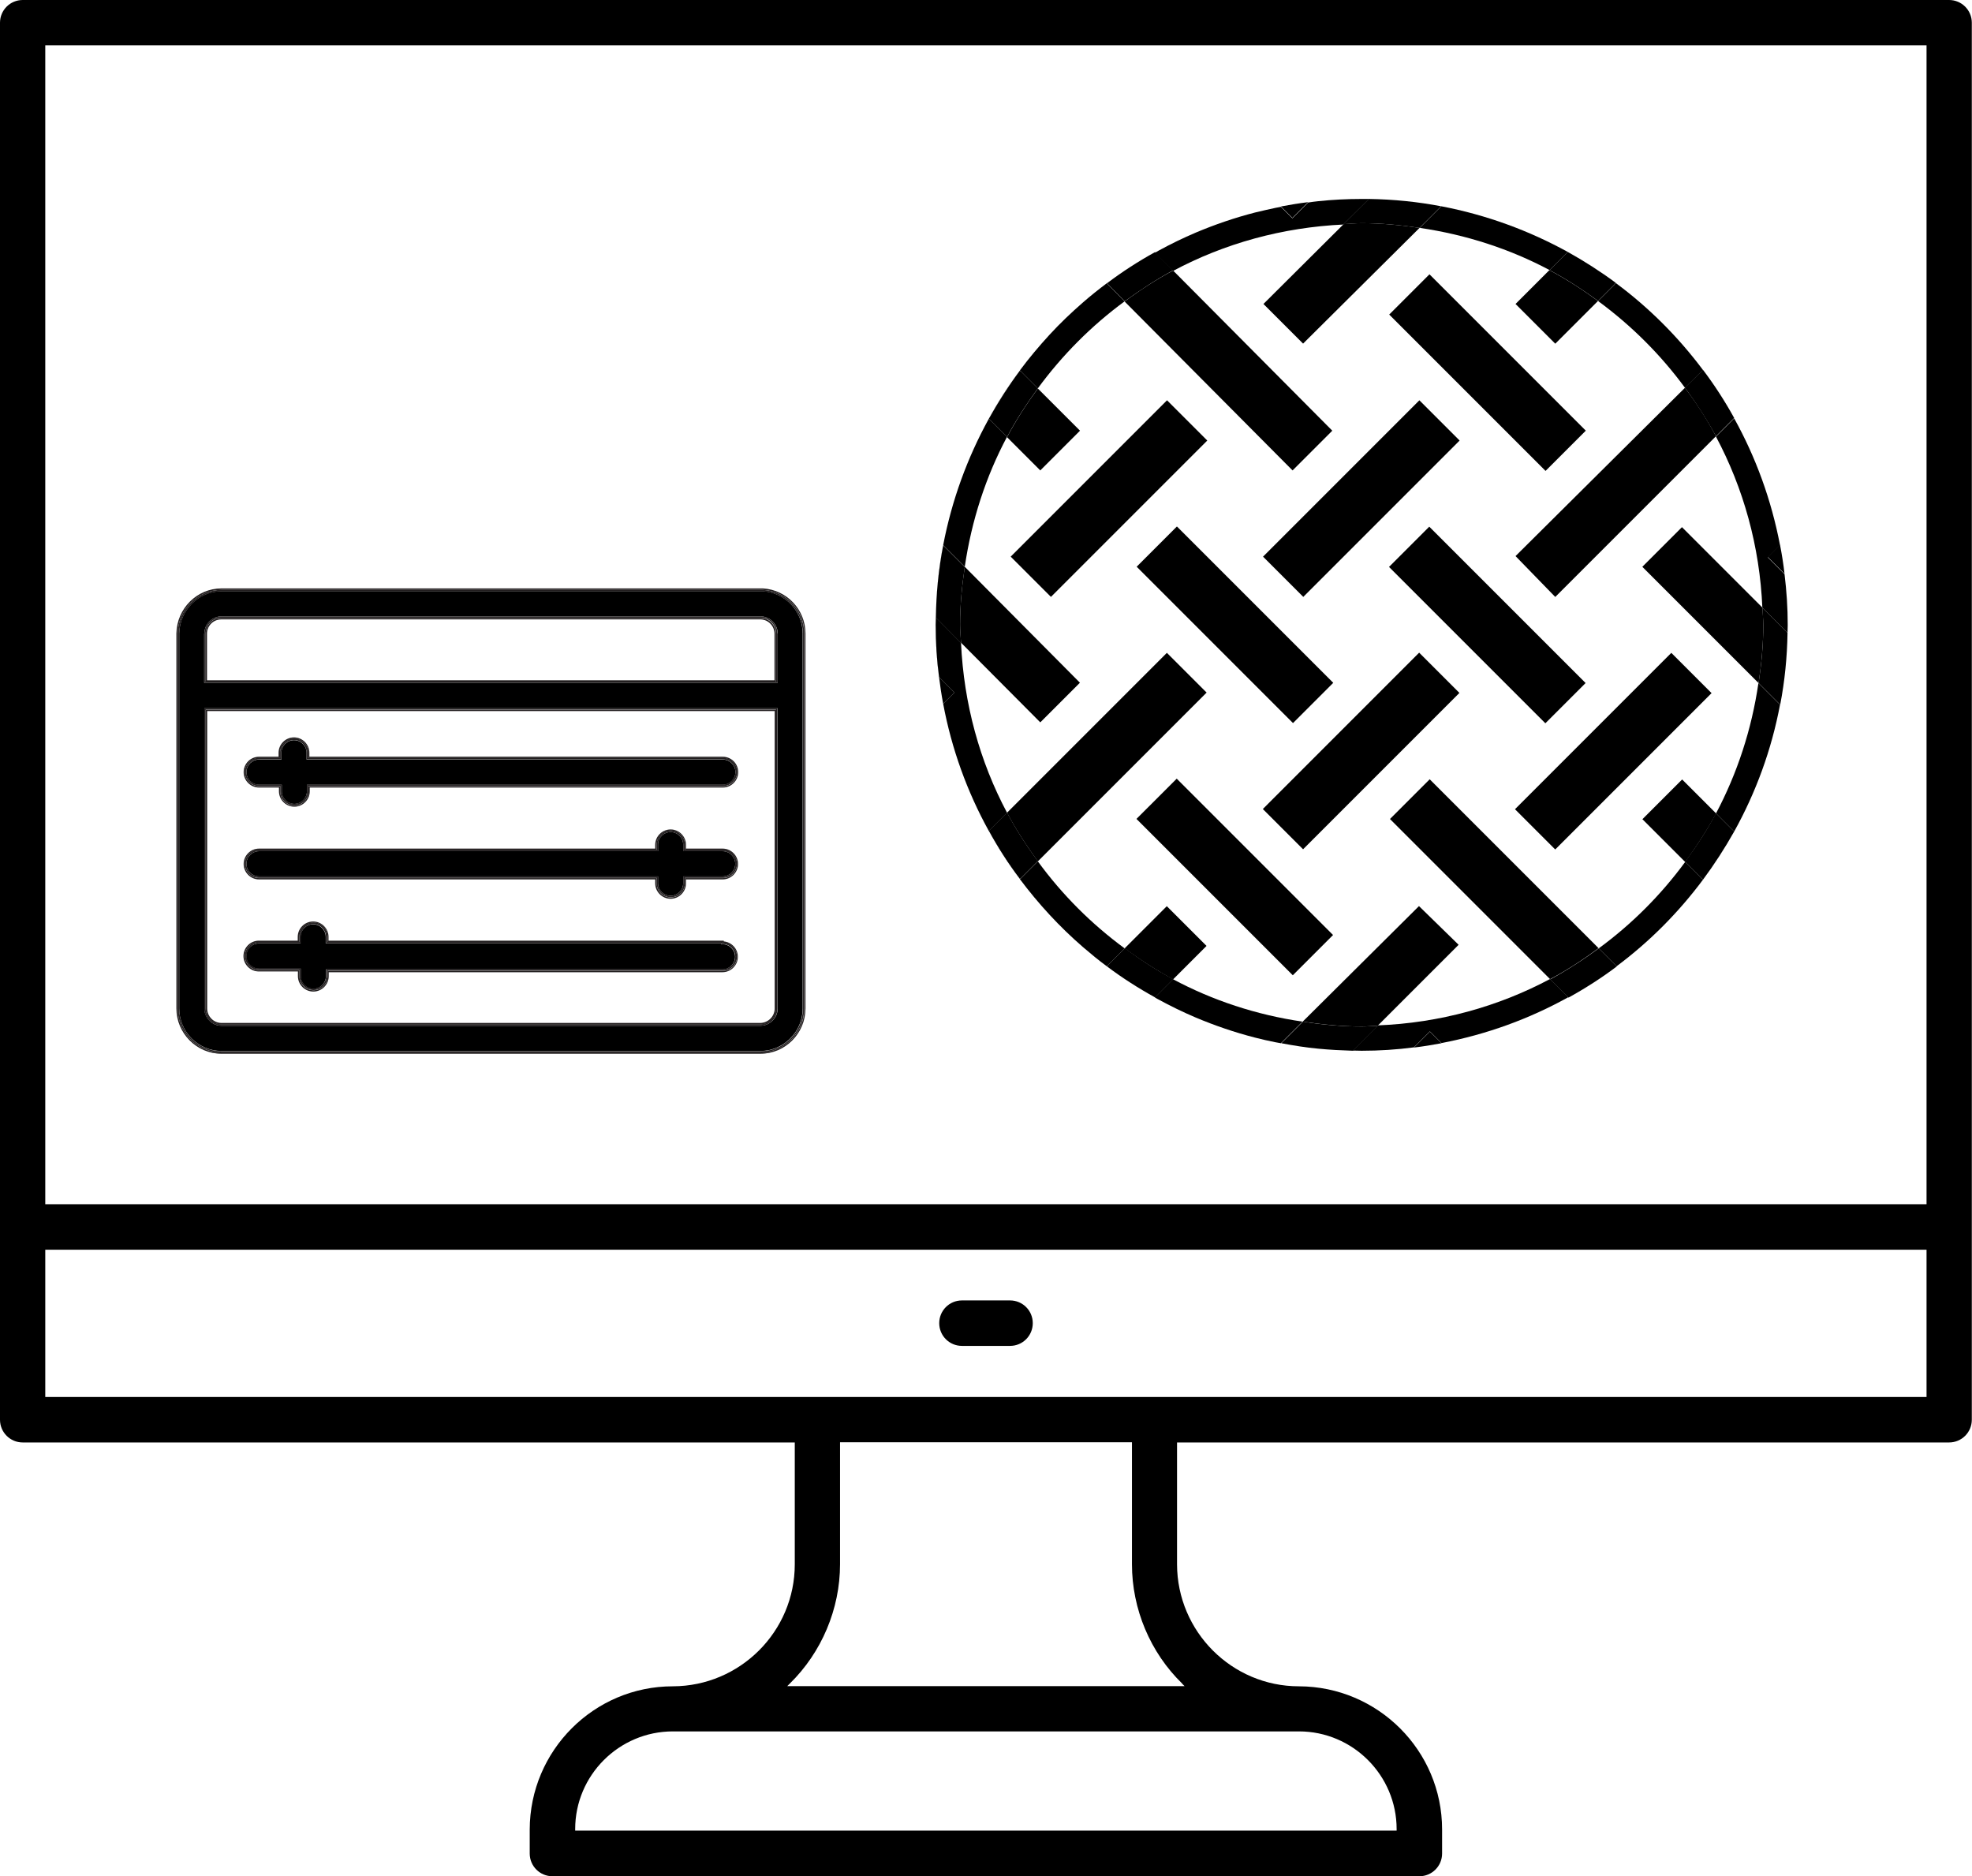
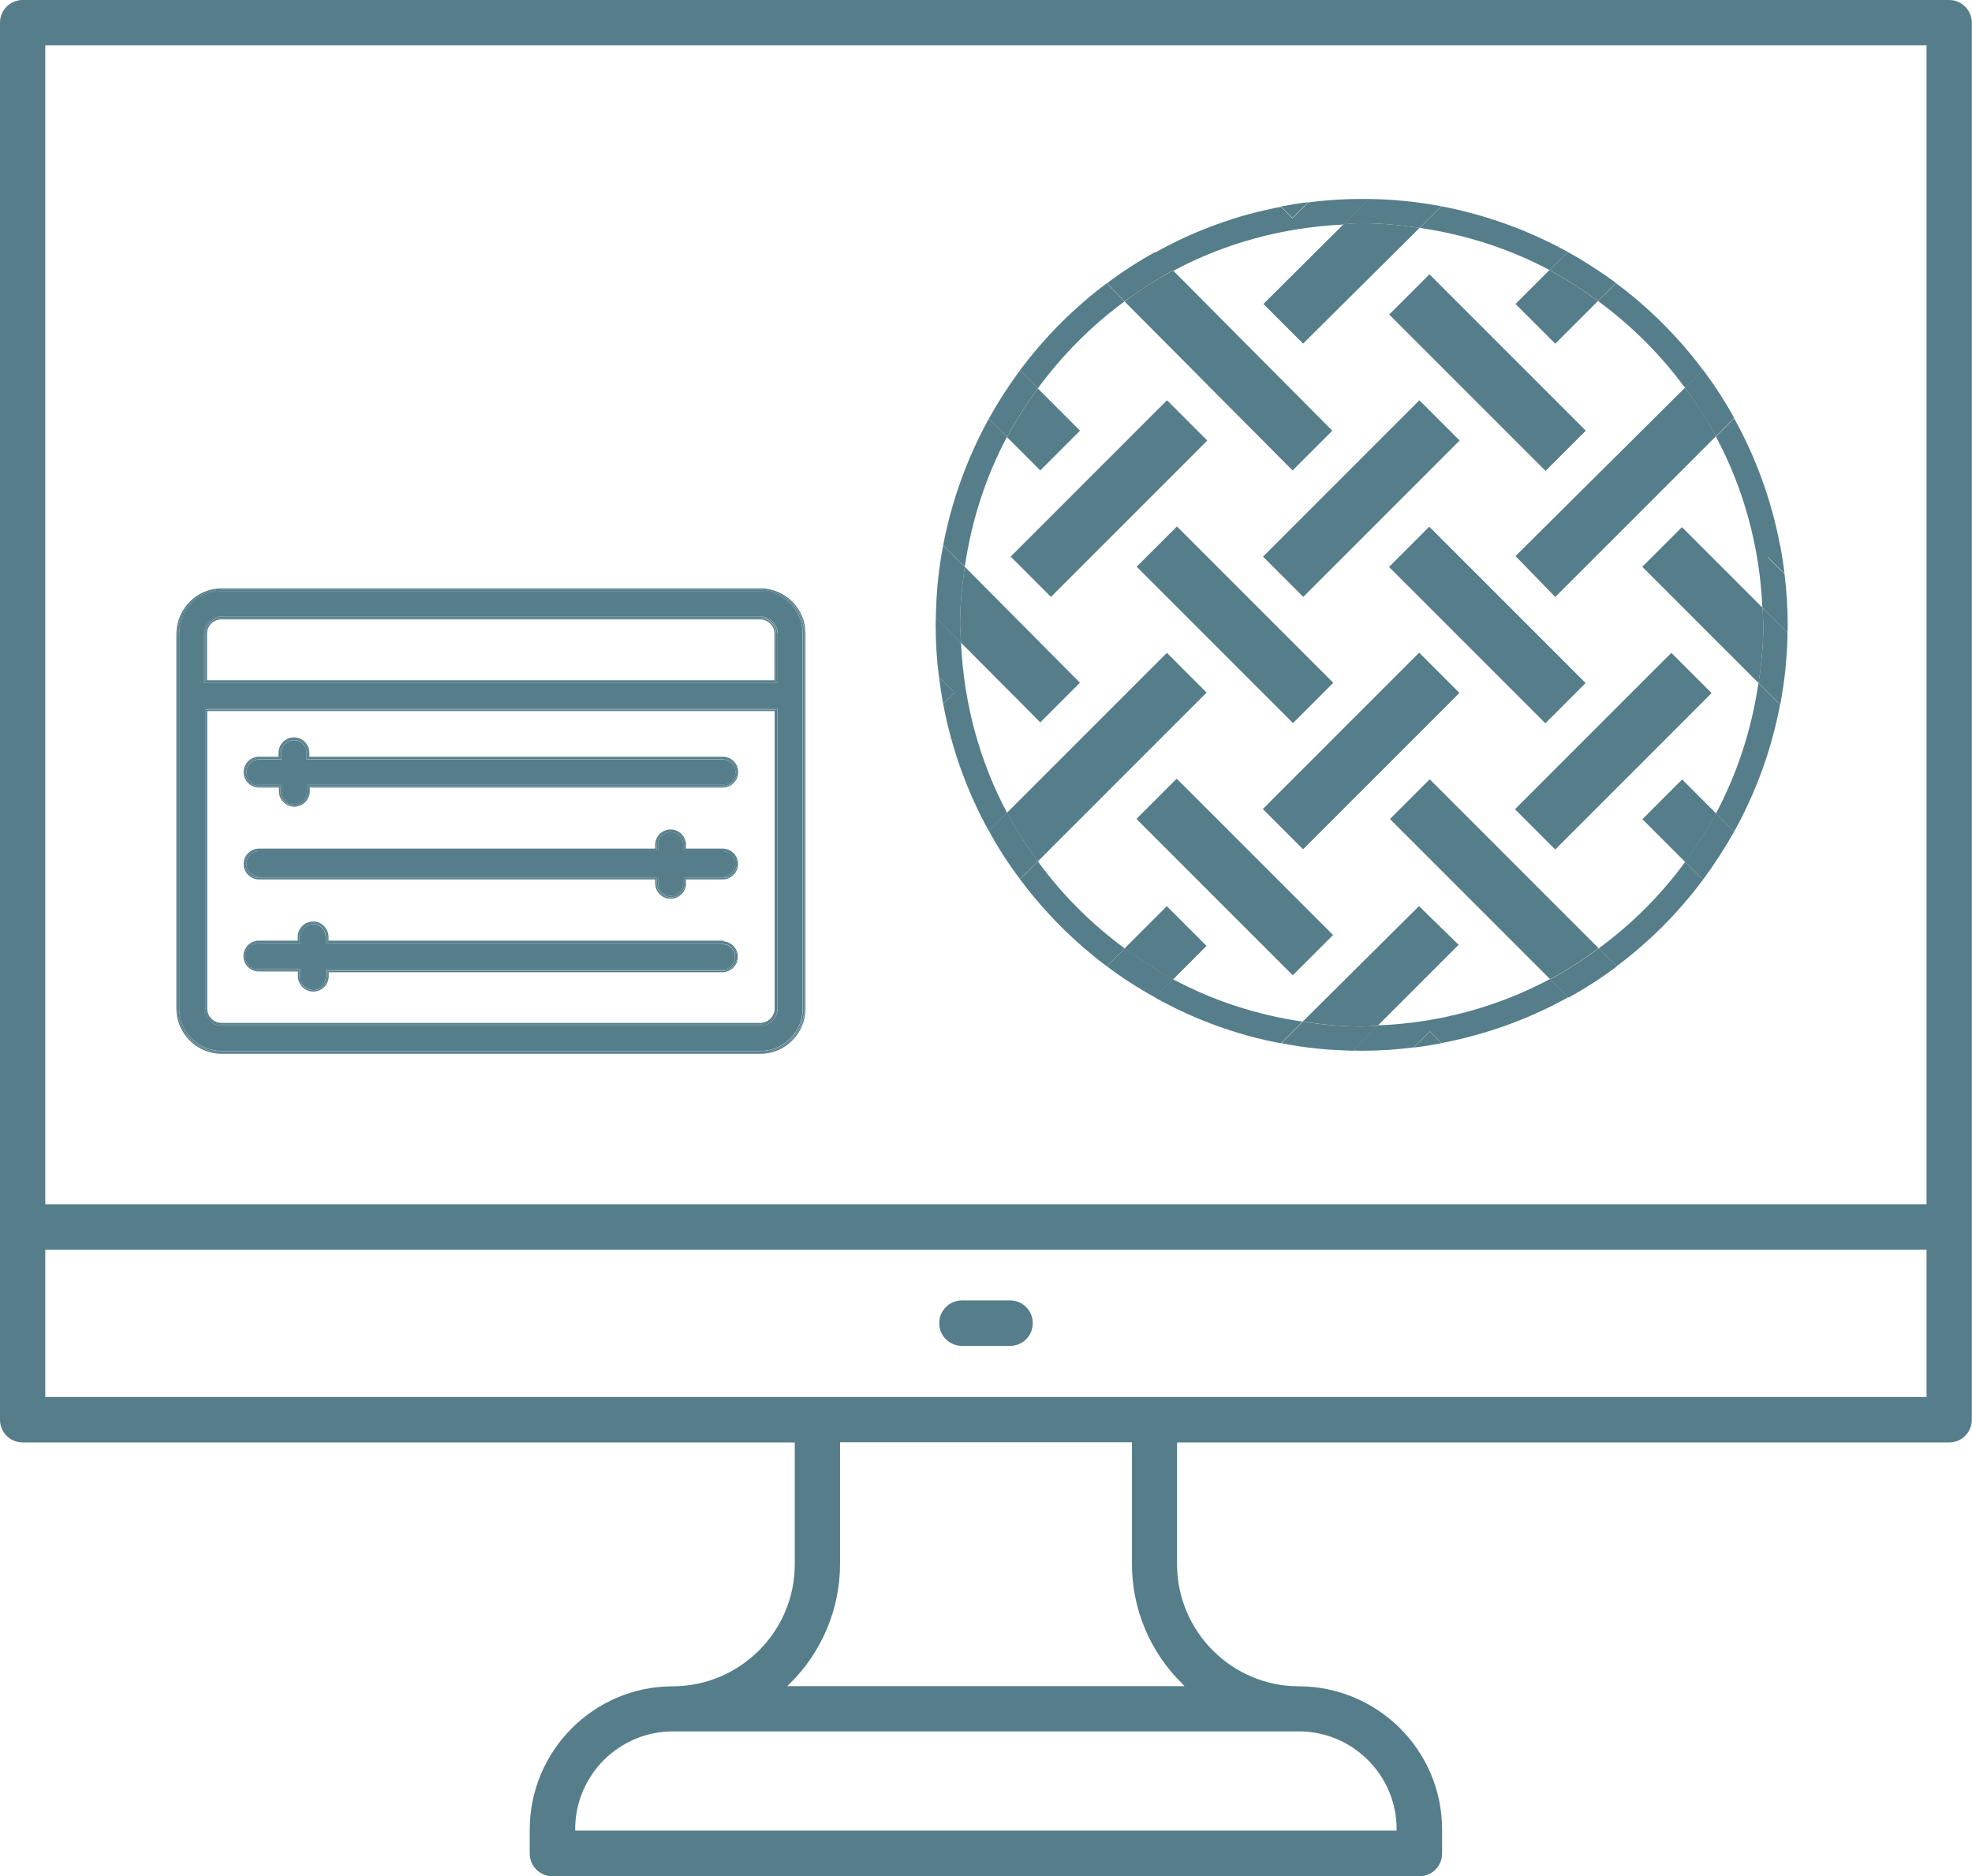
- <svg xmlns="http://www.w3.org/2000/svg" id="Layer_2" data-name="Layer 2" viewBox="0 0 104.98 99.85">
+ <svg xmlns="http://www.w3.org/2000/svg" id="Layer_2" data-name="Layer 2" viewBox="0 0 104.98 99.85" fill="#557d8a">
  <defs>
    <style>
      .cls-1 {
        fill: none;
      }

      .cls-2 {
-         fill: #231f20;
+         fill: #557d8a;
      }
    </style>
  </defs>
  <g id="Layer_1-2" data-name="Layer 1">
    <g>
      <path class="cls-1" d="m11.79,54.45h28.69c.42,0,.76-.35.76-.77v-15.83H11.02v15.83c0,.42.34.76.76.77Zm2.01-14.18h1.04v-.21c0-.45.37-.82.82-.82s.82.37.82.82v.21h22.01c.45,0,.82.37.82.82s-.37.82-.82.82h-21.99v.2c0,.45-.37.82-.82.82s-.82-.37-.82-.82v-.2h-1.06c-.45,0-.82-.37-.82-.82s.37-.82.82-.82Zm0,4.89h21.09v-.2c0-.45.37-.82.82-.82s.82.37.82.82v.2h1.95c.45,0,.82.37.82.82s-.37.82-.82.82h-1.95v.21c0,.45-.37.82-.82.82s-.82-.37-.82-.82v-.21H13.79c-.45,0-.82-.37-.82-.82s.37-.82.82-.82Zm0,4.9h2.07v-.2c0-.45.37-.82.82-.82s.82.37.82.82v.2h21.04v.04c.42.04.75.39.75.82,0,.45-.37.82-.82.82h-20.96v.21c0,.45-.37.82-.82.82s-.82-.37-.82-.82v-.25h-2.07c-.45,0-.82-.37-.82-.82s.37-.82.82-.82Z" />
      <path class="cls-1" d="m2.56,63.95h99.85V2.56H2.56v61.39Zm47.26-31.08c.02-1.31.16-2.6.39-3.85.45-2.4,1.28-4.66,2.43-6.73.49-.89,1.04-1.75,1.65-2.56.49-.66,1.02-1.3,1.58-1.9s1.15-1.18,1.78-1.72c.42-.36.84-.71,1.28-1.03.81-.61,1.67-1.16,2.55-1.65.07-.04.13-.08.19-.11.64-.35,1.3-.67,1.98-.96,1.02-.43,2.07-.79,3.16-1.07.36-.09.73-.18,1.1-.25.09-.02.18-.03.27-.05.48-.09.96-.17,1.45-.23.18-.02.35-.05.53-.07.76-.08,1.54-.12,2.32-.12.13,0,.26,0,.39,0,1.31.02,2.6.16,3.85.39,2.4.45,4.66,1.28,6.73,2.43.89.49,1.74,1.04,2.55,1.64,1.77,1.32,3.34,2.89,4.66,4.65.6.81,1.15,1.66,1.65,2.55,1.15,2.07,1.99,4.35,2.44,6.75.1.51.17,1.02.24,1.54.11.89.17,1.79.17,2.71,0,.14,0,.28-.01.41-.02,1.31-.16,2.59-.39,3.83-.46,2.41-1.29,4.68-2.44,6.75-.49.89-1.04,1.74-1.65,2.55-1.31,1.76-2.87,3.31-4.62,4.63-.81.61-1.67,1.16-2.56,1.65-2.07,1.15-4.35,1.99-6.75,2.44-.48.09-.98.17-1.47.23-.91.11-1.84.18-2.78.18-.16,0-.31,0-.47-.01-.62-.01-1.24-.04-1.85-.11-.67-.07-1.32-.17-1.97-.29-.09-.02-.19-.03-.28-.05-.37-.08-.73-.16-1.1-.25-1.09-.28-2.14-.64-3.16-1.07-.68-.29-1.34-.61-1.98-.96-.07-.04-.13-.07-.19-.11-.89-.49-1.75-1.04-2.56-1.65-.44-.33-.87-.67-1.28-1.03-1.25-1.08-2.37-2.29-3.36-3.62-.6-.81-1.15-1.67-1.65-2.56-1.15-2.08-1.98-4.35-2.43-6.77-.09-.47-.16-.94-.22-1.42-.11-.91-.18-1.84-.18-2.78,0-.13,0-.26.01-.39Zm-40.44.86c.02-1.32,1.1-2.4,2.4-2.4h28.83c1.27.07,2.26,1.13,2.26,2.4v19.96c0,1.32-1.08,2.41-2.4,2.41H11.79c-1.33,0-2.4-1.09-2.4-2.41v-19.96Z" />
      <path class="cls-1" d="m2.56,74.21h99.85v-7.54H2.56v7.54Zm48.64-5.13h2.56c.75,0,1.36.61,1.36,1.36s-.61,1.36-1.36,1.36h-2.56c-.75,0-1.36-.61-1.36-1.36s.61-1.36,1.36-1.36Z" />
      <path class="cls-1" d="m30.77,97.29h43.44c-.04-2.75-2.29-4.98-5.05-4.98h-33.33c-2.76,0-5.01,2.23-5.05,4.98Z" />
      <path class="cls-1" d="m60.11,76.92h-15.23v6.33c0,2.36-.94,4.66-2.59,6.33h20.42c-1.65-1.68-2.59-3.98-2.59-6.33v-6.33Z" />
      <path class="cls-1" d="m50.21,29.02c.45-2.4,1.28-4.66,2.43-6.73-1.14,2.07-1.97,4.33-2.43,6.73Z" />
      <path class="cls-1" d="m54.29,46.78h0c.99,1.32,2.11,2.54,3.36,3.62-1.25-1.08-2.37-2.29-3.36-3.62Z" />
      <path class="cls-1" d="m64.23,36.86l-8.99,8.99c1.3,1.77,2.85,3.33,4.62,4.63l2.25-2.25,2.11,2.11-1.78,1.78c2.11,1.13,4.44,1.89,6.9,2.26l6.19-6.15,2.11,2.06-4.31,4.31c3.3-.13,6.42-1,9.18-2.47l-8.52-8.52,2.11-2.11,8.99,8.99c1.76-1.29,3.31-2.84,4.6-4.6l-2.28-2.28,2.11-2.11,1.81,1.81c1.13-2.12,1.9-4.46,2.26-6.94l-6.19-6.19,2.11-2.11,4.28,4.28c-.14-3.28-1-6.38-2.47-9.11l-8.55,8.55-2.11-2.17,9.02-8.96c-1.3-1.77-2.86-3.32-4.63-4.62l-2.27,2.27-2.11-2.11,1.8-1.8c-2.12-1.13-4.45-1.89-6.92-2.25l-6.2,6.16-2.11-2.11,4.27-4.25c-3.27.15-6.36,1.01-9.09,2.47l8.47,8.52-2.11,2.11-8.94-8.99c-1.77,1.3-3.32,2.86-4.62,4.63l2.24,2.24-2.11,2.11-1.77-1.77c-1.13,2.12-1.89,4.45-2.25,6.92l6.13,6.17-2.11,2.11-4.22-4.24c.15,3.25,1,6.32,2.45,9.04l8.51-8.51,2.11,2.11Zm4.59,15.06l-8.32-8.32,2.14-2.14,8.32,8.32-2.14,2.14Zm.54-6.71l-2.14-2.14,8.32-8.32,2.14,2.14-8.32,8.32Zm19.61-10.45l2.14,2.14-8.32,8.32-2.14-2.14,8.32-8.32Zm-4.57,1.6l-2.14,2.14-8.32-8.32,2.14-2.14,8.32,8.32Zm-8.31-21.75l8.32,8.32-2.14,2.14-8.32-8.32,2.14-2.14Zm-.54,6.71l2.14,2.14-8.32,8.32-2.14-2.14,8.32-8.32Zm-19.61,10.45l-2.14-2.14,8.32-8.32,2.14,2.14-8.32,8.32Zm6.71-3.74l8.32,8.32-2.14,2.14-8.32-8.32,2.14-2.14Z" />
      <path class="cls-1" d="m40.52,32.96H11.79c-.42,0-.76.34-.76.76v2.48h30.21v-2.48c0-.4-.32-.74-.72-.76Z" />
      <path class="cls-1" d="m55.87,17.83c-.56.6-1.09,1.24-1.58,1.9h0c.49-.66,1.02-1.3,1.58-1.9Z" />
      <path d="m51.21,71.64h2.56c.67,0,1.21-.54,1.21-1.21s-.54-1.21-1.21-1.21h-2.56c-.67,0-1.21.54-1.21,1.21s.54,1.21,1.21,1.21Z" />
      <path d="m103.77,0H1.21C.54,0,0,.54,0,1.21v74.36c0,.67.54,1.21,1.21,1.21h41.1v6.49c0,3.57-2.91,6.48-6.49,6.49-4.2,0-7.61,3.42-7.62,7.62v1.28c0,.67.54,1.21,1.21,1.21h46.15c.67,0,1.21-.54,1.21-1.21v-1.28c0-4.2-3.42-7.61-7.62-7.62-3.57,0-6.48-2.91-6.49-6.49v-6.49h41.1c.67,0,1.21-.54,1.21-1.21V1.21c0-.67-.54-1.21-1.21-1.21Zm-34.62,92.16c2.87,0,5.2,2.34,5.2,5.2v.08H30.62v-.08c0-2.87,2.34-5.2,5.2-5.2h33.33Zm-6.22-2.54l.13.13h-21.15l.13-.13c1.7-1.66,2.68-3.98,2.68-6.36v-6.49h15.54v6.49c0,2.38.97,4.7,2.68,6.36Zm39.63-15.26H2.41v-7.84h100.15v7.84Zm0-10.26H2.41V2.41h100.15v61.69Z" />
      <path d="m11.79,55.94h28.69c1.24,0,2.25-1.02,2.25-2.26v-19.96c0-1.19-.93-2.18-2.12-2.25H11.79c-1.22,0-2.23,1.01-2.25,2.25v19.96c0,1.24,1.01,2.26,2.25,2.26Zm-.91-22.22c0-.5.41-.91.91-.91h28.74c.49.03.87.43.87.91v2.63H10.87v-2.63Zm0,3.98h30.52v15.98c0,.5-.41.91-.91.92H11.79c-.5,0-.91-.42-.91-.92v-15.98Z" />
      <path class="cls-2" d="m40.52,32.89H11.79c-.46,0-.84.37-.84.84v2.56h30.36v-2.56c0-.44-.35-.81-.79-.84Zm.72,3.32H11.02v-2.48c0-.42.34-.76.76-.76h28.73c.4.02.72.36.72.76v2.48Z" />
      <path class="cls-2" d="m11.79,54.53h28.69c.46,0,.84-.38.84-.84v-15.91H10.95v15.91c0,.46.37.84.84.84Zm-.76-16.68h30.21v15.83c0,.42-.34.76-.76.77H11.79c-.42,0-.76-.35-.76-.77v-15.83Z" />
      <path class="cls-2" d="m11.79,56.09h28.69c1.33,0,2.4-1.09,2.4-2.41v-19.96c0-1.27-.99-2.32-2.26-2.4H11.79c-1.3,0-2.38,1.07-2.4,2.4v19.96c0,1.32,1.08,2.41,2.4,2.41Zm-2.33-22.37c.02-1.27,1.06-2.32,2.33-2.32h28.84c1.23.07,2.19,1.09,2.19,2.32v19.96c0,1.29-1.04,2.33-2.33,2.34H11.79c-1.29,0-2.33-1.05-2.33-2.34v-19.96Z" />
      <path class="cls-2" d="m11.79,54.6h28.69c.5,0,.91-.42.91-.92v-15.98H10.87v15.98c0,.5.41.91.91.92Zm-.84-16.83h30.36v15.91c0,.46-.37.84-.84.84H11.79c-.46,0-.84-.38-.84-.84v-15.91Z" />
      <path class="cls-2" d="m11.79,56.02h28.69c1.29,0,2.33-1.05,2.33-2.34v-19.96c0-1.23-.96-2.25-2.19-2.32H11.79c-1.27,0-2.31,1.05-2.33,2.32v19.96c0,1.29,1.04,2.33,2.33,2.34Zm-2.25-22.29c.02-1.24,1.03-2.25,2.25-2.25h28.83c1.19.07,2.12,1.05,2.12,2.25v19.96c0,1.24-1.01,2.26-2.25,2.26H11.79c-1.24,0-2.25-1.02-2.25-2.26v-19.96Z" />
      <path class="cls-2" d="m41.39,33.72c0-.48-.38-.88-.87-.91H11.79c-.5,0-.91.41-.91.91v2.63h30.52v-2.63Zm-.08,2.56H10.95v-2.56c0-.46.37-.84.84-.84h28.74c.44.02.79.39.79.84v2.56Z" />
      <path d="m13.79,41.77h1.21v.35c0,.37.3.67.67.67s.67-.3.67-.67v-.35h22.14c.37,0,.67-.3.67-.67s-.3-.67-.67-.67h-22.16v-.36c0-.37-.3-.67-.67-.67s-.67.3-.67.67v.36h-1.19c-.37,0-.67.3-.67.67s.3.67.67.67Z" />
      <path class="cls-2" d="m13.79,41.92h1.06v.2c0,.45.37.82.82.82s.82-.37.82-.82v-.2h21.99c.45,0,.82-.37.82-.82s-.37-.82-.82-.82h-22.01v-.21c0-.45-.37-.82-.82-.82s-.82.37-.82.82v.21h-1.04c-.45,0-.82.37-.82.82s.37.82.82.82Zm0-1.57h1.12v-.28c0-.41.33-.75.75-.75s.75.33.75.75v.28h22.08c.41,0,.75.33.75.75s-.33.75-.75.75h-22.07v.28c0,.41-.33.75-.75.75s-.75-.33-.75-.75v-.28h-1.13c-.41,0-.75-.33-.75-.75s.33-.75.75-.75Z" />
      <path class="cls-2" d="m13.79,41.84h1.13v.28c0,.41.33.75.75.75s.75-.33.75-.75v-.28h22.07c.41,0,.75-.33.75-.75s-.33-.75-.75-.75h-22.08v-.28c0-.41-.33-.75-.75-.75s-.75.33-.75.75v.28h-1.12c-.41,0-.75.33-.75.75s.33.75.75.75Zm0-1.42h1.19v-.36c0-.37.3-.67.67-.67s.67.3.67.67v.36h22.16c.37,0,.67.3.67.67s-.3.67-.67.67h-22.14v.35c0,.37-.3.67-.67.67s-.67-.3-.67-.67v-.35h-1.21c-.37,0-.67-.3-.67-.67s.3-.67.67-.67Z" />
      <path d="m13.79,46.65h21.24v.36c0,.37.3.67.67.67s.67-.3.67-.67v-.36h2.1c.37,0,.67-.3.67-.67s-.3-.67-.67-.67h-2.1v-.35c0-.37-.3-.67-.67-.67s-.67.3-.67.67v.35H13.79c-.37,0-.67.3-.67.67s.3.67.67.67Z" />
      <path class="cls-2" d="m13.79,46.81h21.09v.21c0,.45.37.82.82.82s.82-.37.82-.82v-.21h1.95c.45,0,.82-.37.82-.82s-.37-.82-.82-.82h-1.95v-.2c0-.45-.37-.82-.82-.82s-.82.37-.82.82v.2H13.79c-.45,0-.82.37-.82.82s.37.82.82.82Zm0-1.57h21.17v-.28c0-.41.33-.75.75-.75s.75.33.75.75v.28h2.02c.41,0,.75.33.75.75s-.33.75-.75.75h-2.02v.28c0,.41-.33.75-.75.75s-.75-.33-.75-.75v-.28H13.79c-.41,0-.75-.33-.75-.75s.33-.75.75-.75Z" />
      <path class="cls-2" d="m13.79,46.73h21.17v.28c0,.41.33.75.75.75s.75-.33.75-.75v-.28h2.02c.41,0,.75-.33.75-.75s-.33-.75-.75-.75h-2.02v-.28c0-.41-.33-.75-.75-.75s-.75.33-.75.75v.28H13.79c-.41,0-.75.33-.75.75s.33.75.75.75Zm0-1.42h21.24v-.35c0-.37.3-.67.67-.67s.67.3.67.67v.35h2.1c.37,0,.67.3.67.67s-.3.67-.67.67h-2.1v.36c0,.37-.3.67-.67.67s-.67-.3-.67-.67v-.36H13.79c-.37,0-.67-.3-.67-.67s.3-.67.67-.67Z" />
      <path d="m13.79,51.56h2.22v.4c0,.37.3.67.67.67s.67-.3.67-.67v-.36h21.11c.37,0,.67-.3.67-.67s-.3-.67-.67-.67h-.08v-.04h-21.04v-.35c0-.37-.3-.67-.67-.67s-.67.3-.67.67v.35h-2.22c-.37,0-.67.3-.67.67s.3.67.67.67Z" />
      <path class="cls-2" d="m13.79,51.71h2.07v.25c0,.45.37.82.82.82s.82-.37.82-.82v-.21h20.96c.45,0,.82-.37.82-.82,0-.43-.33-.78-.75-.82v-.04h-21.04v-.2c0-.45-.37-.82-.82-.82s-.82.37-.82.82v.2h-2.07c-.45,0-.82.37-.82.82s.37.82.82.82Zm0-1.57h2.15v-.28c0-.41.33-.75.75-.75s.75.33.75.75v.28h21.04v.04c.41,0,.75.33.75.75s-.33.75-.75.75h-21.04v.28c0,.41-.33.75-.75.75s-.75-.33-.75-.75v-.32h-2.15c-.41,0-.75-.33-.75-.75s.33-.75.75-.75Z" />
      <path class="cls-2" d="m13.79,51.63h2.15v.32c0,.41.33.75.75.75s.75-.33.75-.75v-.28h21.04c.41,0,.75-.33.75-.75s-.33-.75-.75-.75v-.04h-21.04v-.28c0-.41-.33-.75-.75-.75s-.75.33-.75.75v.28h-2.15c-.41,0-.75.33-.75.75s.33.75.75.75Zm0-1.42h2.22v-.35c0-.37.3-.67.67-.67s.67.3.67.67v.35h21.04v.04h.08c.37,0,.67.3.67.67s-.3.67-.67.67h-21.11v.36c0,.37-.3.67-.67.67s-.67-.3-.67-.67v-.4h-2.22c-.37,0-.67-.3-.67-.67s.3-.67.67-.67Z" />
      <path d="m69.37,18.29l6.2-6.16c-1.01-.15-2.03-.25-3.08-.25-.32,0-.64.03-.96.05l-4.27,4.25,2.11,2.11Z" />
      <rect x="53.15" y="25.02" width="11.77" height="3.03" transform="translate(-1.47 49.52) rotate(-45)" />
      <path d="m52.64,44.22c.49.89,1.04,1.75,1.65,2.56h0c-.6-.81-1.15-1.67-1.65-2.56Z" />
      <path d="m64.23,36.86l-2.11-2.11-8.51,8.51c.48.91,1.04,1.76,1.64,2.59l8.99-8.99Z" />
      <rect x="66.58" y="25.03" width="11.77" height="3.03" transform="translate(2.46 59.01) rotate(-45)" />
      <path d="m82.8,18.29l2.27-2.27c-.82-.6-1.68-1.16-2.59-1.64l-1.8,1.8,2.11,2.11Z" />
      <path d="m75.54,48.23l-6.19,6.15c1.03.15,2.07.26,3.13.26.29,0,.57-.03.86-.04l4.31-4.31-2.11-2.06Z" />
      <rect x="80" y="38.47" width="11.77" height="3.03" transform="translate(-3.12 72.44) rotate(-45)" />
      <path d="m82.8,31.77l8.55-8.55c-.48-.91-1.04-1.76-1.65-2.58l-9.02,8.96,2.11,2.17Z" />
      <rect x="66.57" y="38.46" width="11.77" height="3.03" transform="translate(-7.04 62.94) rotate(-45)" />
      <path d="m62.12,48.23l-2.25,2.25c.82.6,1.68,1.16,2.58,1.65l1.78-1.78-2.11-2.11Z" />
      <path d="m61.49,53.09c-.89-.49-1.75-1.04-2.56-1.65.81.61,1.67,1.16,2.56,1.65Z" />
      <path d="m49.82,32.87c.02-1.31.16-2.6.39-3.85-.24,1.25-.37,2.53-.39,3.85Z" />
      <path d="m57.49,36.34l-6.13-6.17c-.15,1.01-.25,2.03-.25,3.08,0,.32.03.64.05.96l4.22,4.24,2.11-2.11Z" />
      <rect x="64.22" y="40.8" width="3.03" height="11.77" transform="translate(-13.76 60.15) rotate(-45)" />
      <path d="m74,43.6l8.52,8.52c.9-.48,1.76-1.04,2.58-1.65l-8.99-8.99-2.11,2.11Z" />
      <rect x="64.23" y="27.37" width="3.03" height="11.77" transform="translate(-4.26 56.23) rotate(-45)" />
      <path d="m57.49,22.92l-2.24-2.24c-.6.82-1.16,1.68-1.64,2.59l1.77,1.77,2.11-2.11Z" />
      <path d="m54.29,19.73c-.6.81-1.15,1.67-1.65,2.56.49-.89,1.04-1.75,1.65-2.56h0Z" />
      <path d="m87.43,30.17l6.19,6.19c.15-1.02.25-2.05.25-3.1,0-.31-.03-.61-.05-.92l-4.28-4.28-2.11,2.11Z" />
      <rect x="77.67" y="13.95" width="3.03" height="11.77" transform="translate(9.17 61.8) rotate(-45)" />
      <path d="m70.92,22.92l-8.47-8.52c-.9.48-1.76,1.04-2.58,1.65l8.94,8.99,2.11-2.11Z" />
      <rect x="77.66" y="27.38" width="3.03" height="11.77" transform="translate(-.33 65.73) rotate(-45)" />
      <path d="m87.43,43.6l2.28,2.28c.6-.82,1.16-1.68,1.65-2.58l-1.81-1.81-2.11,2.11Z" />
      <path d="m59.87,50.48c-1.77-1.3-3.33-2.86-4.62-4.63l-.9.9s-.04.03-.06.04c.99,1.32,2.11,2.54,3.36,3.62.42.36.84.71,1.28,1.03.02-.02.03-.05.05-.07l.89-.89Z" />
      <path d="m54.35,19.77l.9.9c1.3-1.77,2.85-3.33,4.62-4.63l-.89-.9s-.03-.05-.05-.07c-.44.33-.87.67-1.28,1.03-.62.54-1.22,1.11-1.78,1.72s-1.09,1.24-1.58,1.9c.02.02.04.02.06.04Z" />
      <path d="m53.61,23.26l-.97-.97c-1.14,2.07-1.97,4.33-2.43,6.73l1.15,1.15c.36-2.46,1.12-4.8,2.25-6.92Z" />
      <path d="m71.53,11.93l1.35-1.34c-.13,0-.26,0-.39,0-.78,0-1.56.04-2.32.12-.18.02-.35.04-.53.07l-.84.84-.61-.61c-.09.02-.18.03-.27.05-.37.08-.73.16-1.1.25-1.09.28-2.14.64-3.16,1.07-.68.29-1.34.61-1.98.96-.07.04-.13.08-.19.11l.96.97c2.73-1.46,5.82-2.32,9.09-2.47Z" />
      <path d="m62.45,52.12l-.97.97c.06.04.13.08.19.11.64.35,1.3.67,1.98.96,1.02.43,2.07.79,3.16,1.07.36.09.73.18,1.1.25.09.02.19.03.28.05l1.15-1.15c-2.46-.36-4.79-1.13-6.9-2.26Z" />
      <path d="m89.71,45.88c-1.29,1.76-2.84,3.31-4.6,4.6l.89.89s.03.05.05.07c1.76-1.31,3.31-2.87,4.62-4.63-.03-.02-.07-.04-.1-.07l-.86-.86Z" />
      <path d="m82.49,14.38l.97-.97c-2.07-1.14-4.33-1.97-6.73-2.43l-1.15,1.15c2.46.36,4.8,1.12,6.92,2.25Z" />
      <path d="m49.99,36.04l.82.82-.6.6c.45,2.41,1.28,4.69,2.43,6.77l.97-.97c-1.45-2.72-2.3-5.79-2.45-9.04l-1.34-1.35c0,.13-.01.26-.01.39,0,.94.06,1.87.18,2.78h0Z" />
      <path d="m49.99,36.04c-.11-.91-.18-1.84-.18-2.78,0,.94.06,1.87.18,2.78h0Z" />
      <path d="m93.82,32.34l1.34,1.34c0-.14.01-.28.01-.41,0-.92-.06-1.82-.17-2.71l-.89-.89.65-.65c-.46-2.41-1.29-4.68-2.44-6.75l-.97.97c1.46,2.74,2.33,5.83,2.47,9.11Z" />
      <path d="m91.35,43.29l.97.97c1.15-2.07,1.99-4.35,2.44-6.75l-1.15-1.15c-.36,2.47-1.13,4.81-2.26,6.94Z" />
      <path d="m85.07,16.02c1.77,1.3,3.33,2.85,4.63,4.62l.87-.86s.07-.05.1-.07c-1.32-1.77-2.89-3.34-4.66-4.65-.02.03-.04.07-.07.1l-.87.87Z" />
      <path d="m73.35,54.59l-1.33,1.33c.16,0,.31.01.47.01.94,0,1.87-.06,2.78-.18l.85-.85.62.62c2.41-.46,4.68-1.29,6.75-2.44l-.97-.97c-2.76,1.47-5.87,2.34-9.18,2.47Z" />
      <path d="m72.49,11.88c1.05,0,2.07.1,3.08.25l1.15-1.15c-1.25-.24-2.53-.37-3.85-.39l-1.35,1.34c.32-.01.63-.05.96-.05Z" />
      <path d="m49.99,36.04c.06.48.13.95.22,1.42l.6-.6-.82-.82Z" />
      <path d="m54.35,46.74l.9-.9c-.6-.82-1.16-1.68-1.64-2.59l-.97.97c.49.89,1.04,1.75,1.65,2.56.02-.02.04-.02.06-.04Z" />
      <path d="m85.07,16.02l.87-.87s.04-.06.07-.1c-.81-.6-1.67-1.15-2.55-1.64l-.97.97c.91.48,1.76,1.04,2.59,1.64Z" />
      <path d="m72.49,54.64c-1.07,0-2.11-.1-3.13-.26l-1.15,1.15c.65.12,1.3.23,1.97.29.61.06,1.23.09,1.85.11l1.33-1.33c-.29.01-.57.04-.86.04Z" />
      <path d="m95,30.54c-.06-.52-.14-1.03-.24-1.54l-.65.65.89.89Z" />
      <path d="m89.7,20.64c.6.82,1.16,1.68,1.65,2.58l.97-.97c-.49-.89-1.04-1.74-1.65-2.55-.03.02-.07.04-.1.07l-.87.86Z" />
      <path d="m59.87,50.48l-.89.89s-.03.05-.05.07c.81.61,1.67,1.16,2.56,1.65l.97-.97c-.9-.48-1.76-1.04-2.58-1.65Z" />
      <path d="m51.11,33.26c0-1.05.1-2.07.25-3.08l-1.15-1.15c-.24,1.25-.37,2.53-.39,3.85l1.34,1.35c-.01-.32-.05-.63-.05-.96Z" />
      <path d="m75.27,55.76c.5-.06.99-.14,1.47-.23l-.62-.62-.85.85Z" />
      <path d="m85.11,50.48c-.82.6-1.68,1.16-2.58,1.65l.97.97c.89-.49,1.75-1.04,2.56-1.65-.02-.02-.03-.05-.05-.07l-.89-.89Z" />
      <path d="m55.25,20.67l-.9-.9s-.04-.03-.06-.04c-.6.81-1.15,1.67-1.65,2.56l.97.97c.48-.91,1.04-1.76,1.64-2.59Z" />
      <path d="m93.87,33.26c0,1.06-.1,2.09-.25,3.1l1.15,1.15c.24-1.25.37-2.53.39-3.83l-1.34-1.34c.01.31.05.61.05.92Z" />
      <path d="m69.64,10.76c-.49.06-.97.14-1.45.23l.61.61.84-.84Z" />
      <path d="m59.87,16.04c.82-.6,1.68-1.16,2.58-1.65l-.96-.97c-.89.49-1.74,1.04-2.55,1.65.02.02.03.05.05.07l.89.9Z" />
      <path d="m89.71,45.88l.86.86s.07.05.1.07c.6-.81,1.15-1.66,1.65-2.55l-.97-.97c-.48.9-1.04,1.76-1.65,2.58Z" />
    </g>
  </g>
</svg>
